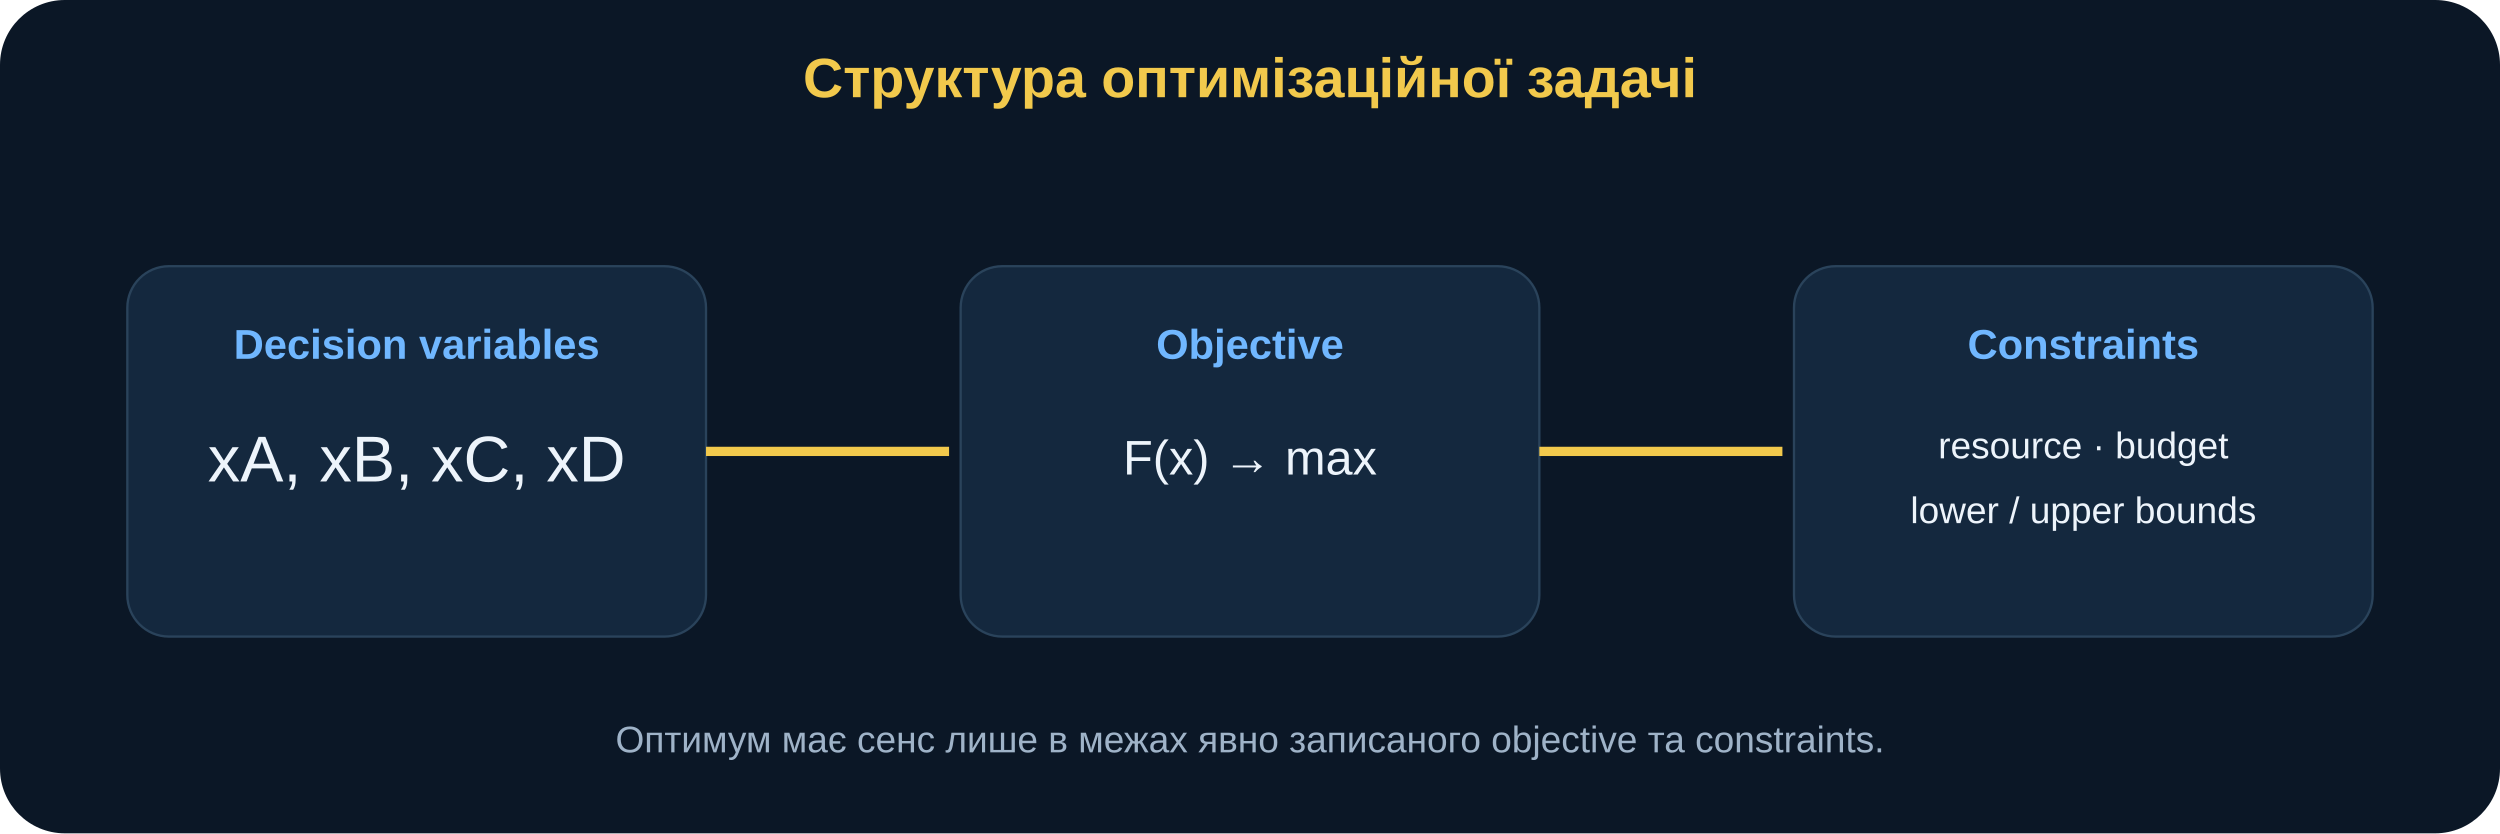
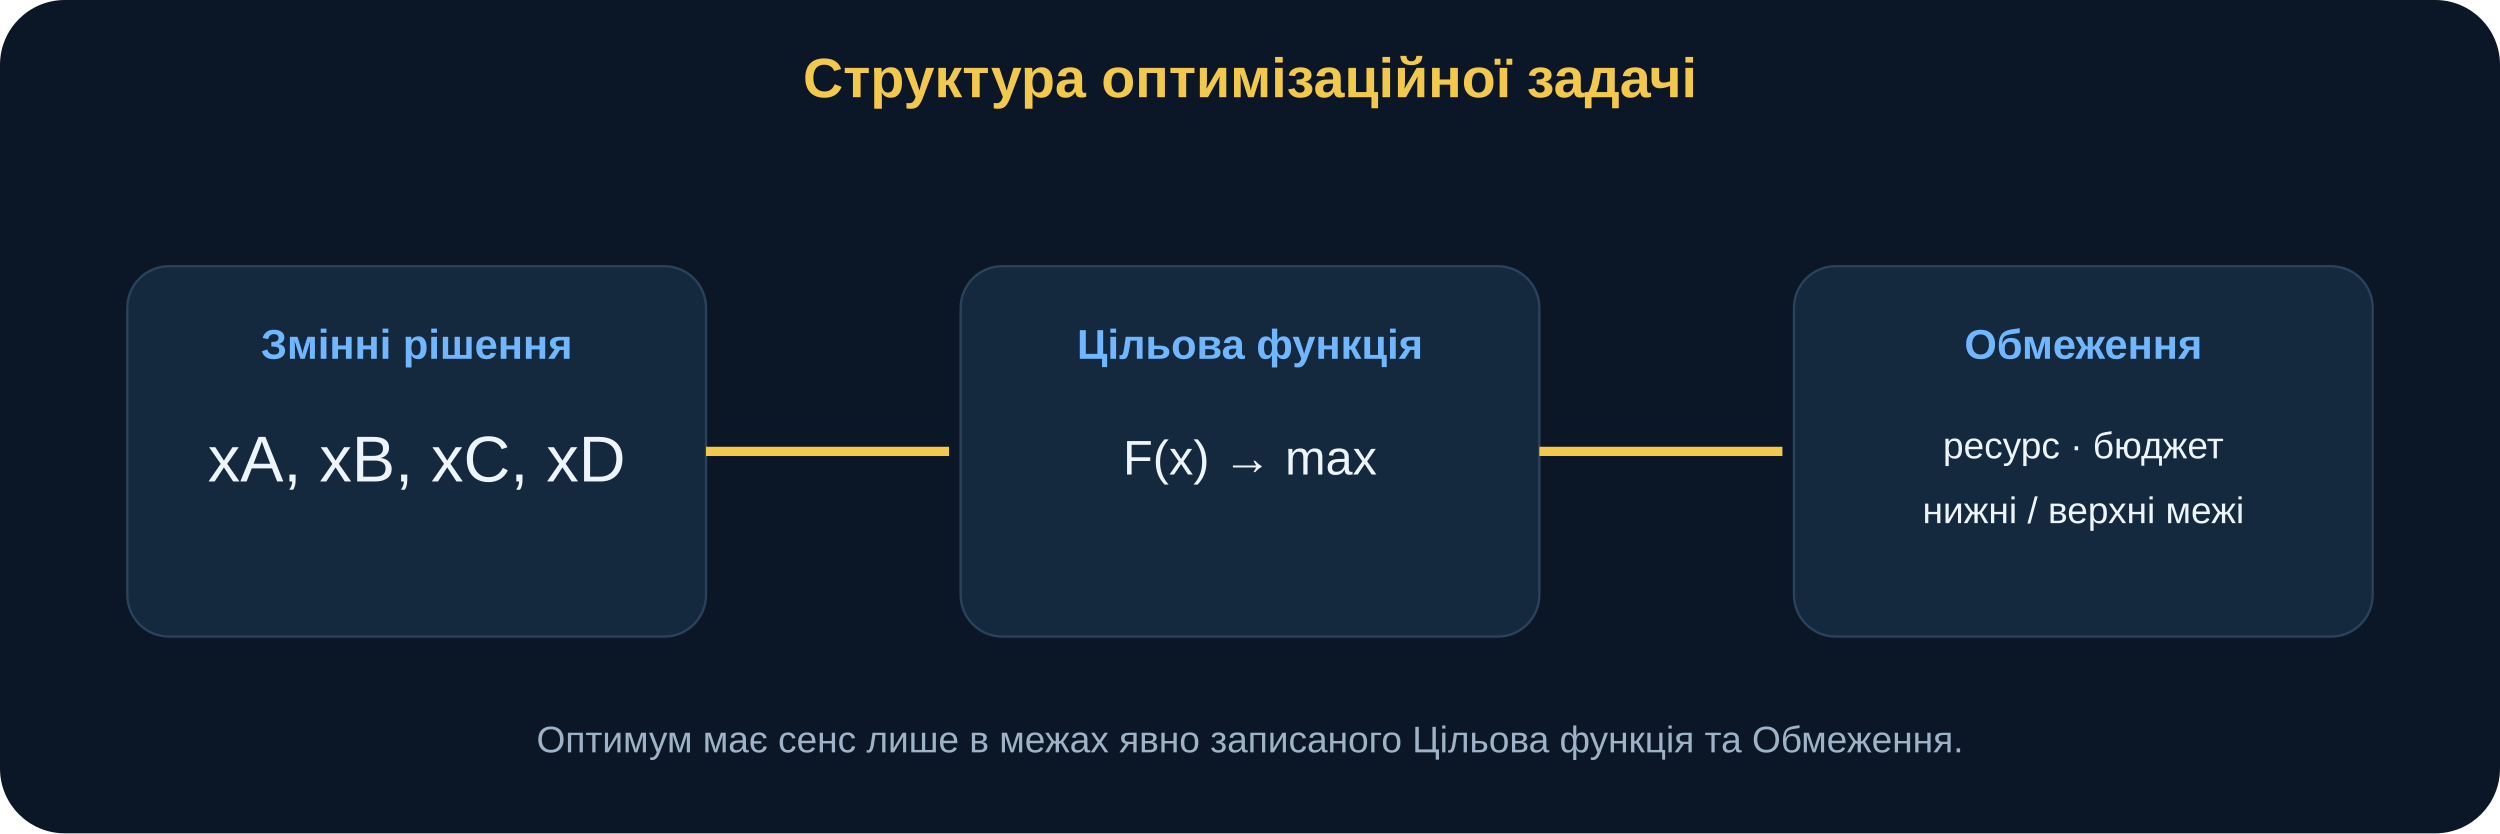
<svg xmlns="http://www.w3.org/2000/svg" viewBox="0 0 1080 360">
  <rect width="1080" height="360" rx="28" fill="#0b1726" />
  <g font-family="Arial,sans-serif">
    <text x="540" y="42" text-anchor="middle" fill="#f2c94c" font-size="24" font-weight="700">Структура оптимізаційної задачі</text>
    <rect x="55" y="115" width="250" height="160" rx="18" fill="#14283e" stroke="#2a435b" />
    <rect x="415" y="115" width="250" height="160" rx="18" fill="#14283e" stroke="#2a435b" />
    <rect x="775" y="115" width="250" height="160" rx="18" fill="#14283e" stroke="#2a435b" />
-     <text x="180" y="155" text-anchor="middle" fill="#70b7ff" font-size="18" font-weight="700">Decision variables</text>
+     <text x="180" y="155" text-anchor="middle" fill="#70b7ff" font-size="18" font-weight="700">Змінні рішення</text>
    <text x="180" y="208" text-anchor="middle" fill="#edf4fb" font-size="28">xA, xB, xC, xD</text>
-     <text x="540" y="155" text-anchor="middle" fill="#70b7ff" font-size="18" font-weight="700">Objective</text>
+     <text x="540" y="155" text-anchor="middle" fill="#70b7ff" font-size="18" font-weight="700">Цільова функція</text>
    <text x="540" y="205" text-anchor="middle" fill="#edf4fb" font-size="21">F(x) → max</text>
-     <text x="900" y="155" text-anchor="middle" fill="#70b7ff" font-size="18" font-weight="700">Constraints</text>
-     <text x="900" y="198" text-anchor="middle" fill="#edf4fb" font-size="16">resource · budget</text>
-     <text x="900" y="226" text-anchor="middle" fill="#edf4fb" font-size="16">lower / upper bounds</text>
+     <text x="900" y="155" text-anchor="middle" fill="#70b7ff" font-size="18" font-weight="700">Обмеження</text>
+     <text x="900" y="198" text-anchor="middle" fill="#edf4fb" font-size="16">ресурс · бюджет</text>
+     <text x="900" y="226" text-anchor="middle" fill="#edf4fb" font-size="16">нижні / верхні межі</text>
    <path d="M305 195h105M665 195h105" stroke="#f2c94c" stroke-width="4" />
-     <text x="540" y="325" text-anchor="middle" fill="#9fb3c8" font-size="16">Оптимум має сенс лише в межах явно записаного objective та constraints.</text>
+     <text x="540" y="325" text-anchor="middle" fill="#9fb3c8" font-size="16">Оптимум має сенс лише в межах явно записаного Цільова функція та Обмеження.</text>
  </g>
</svg>
